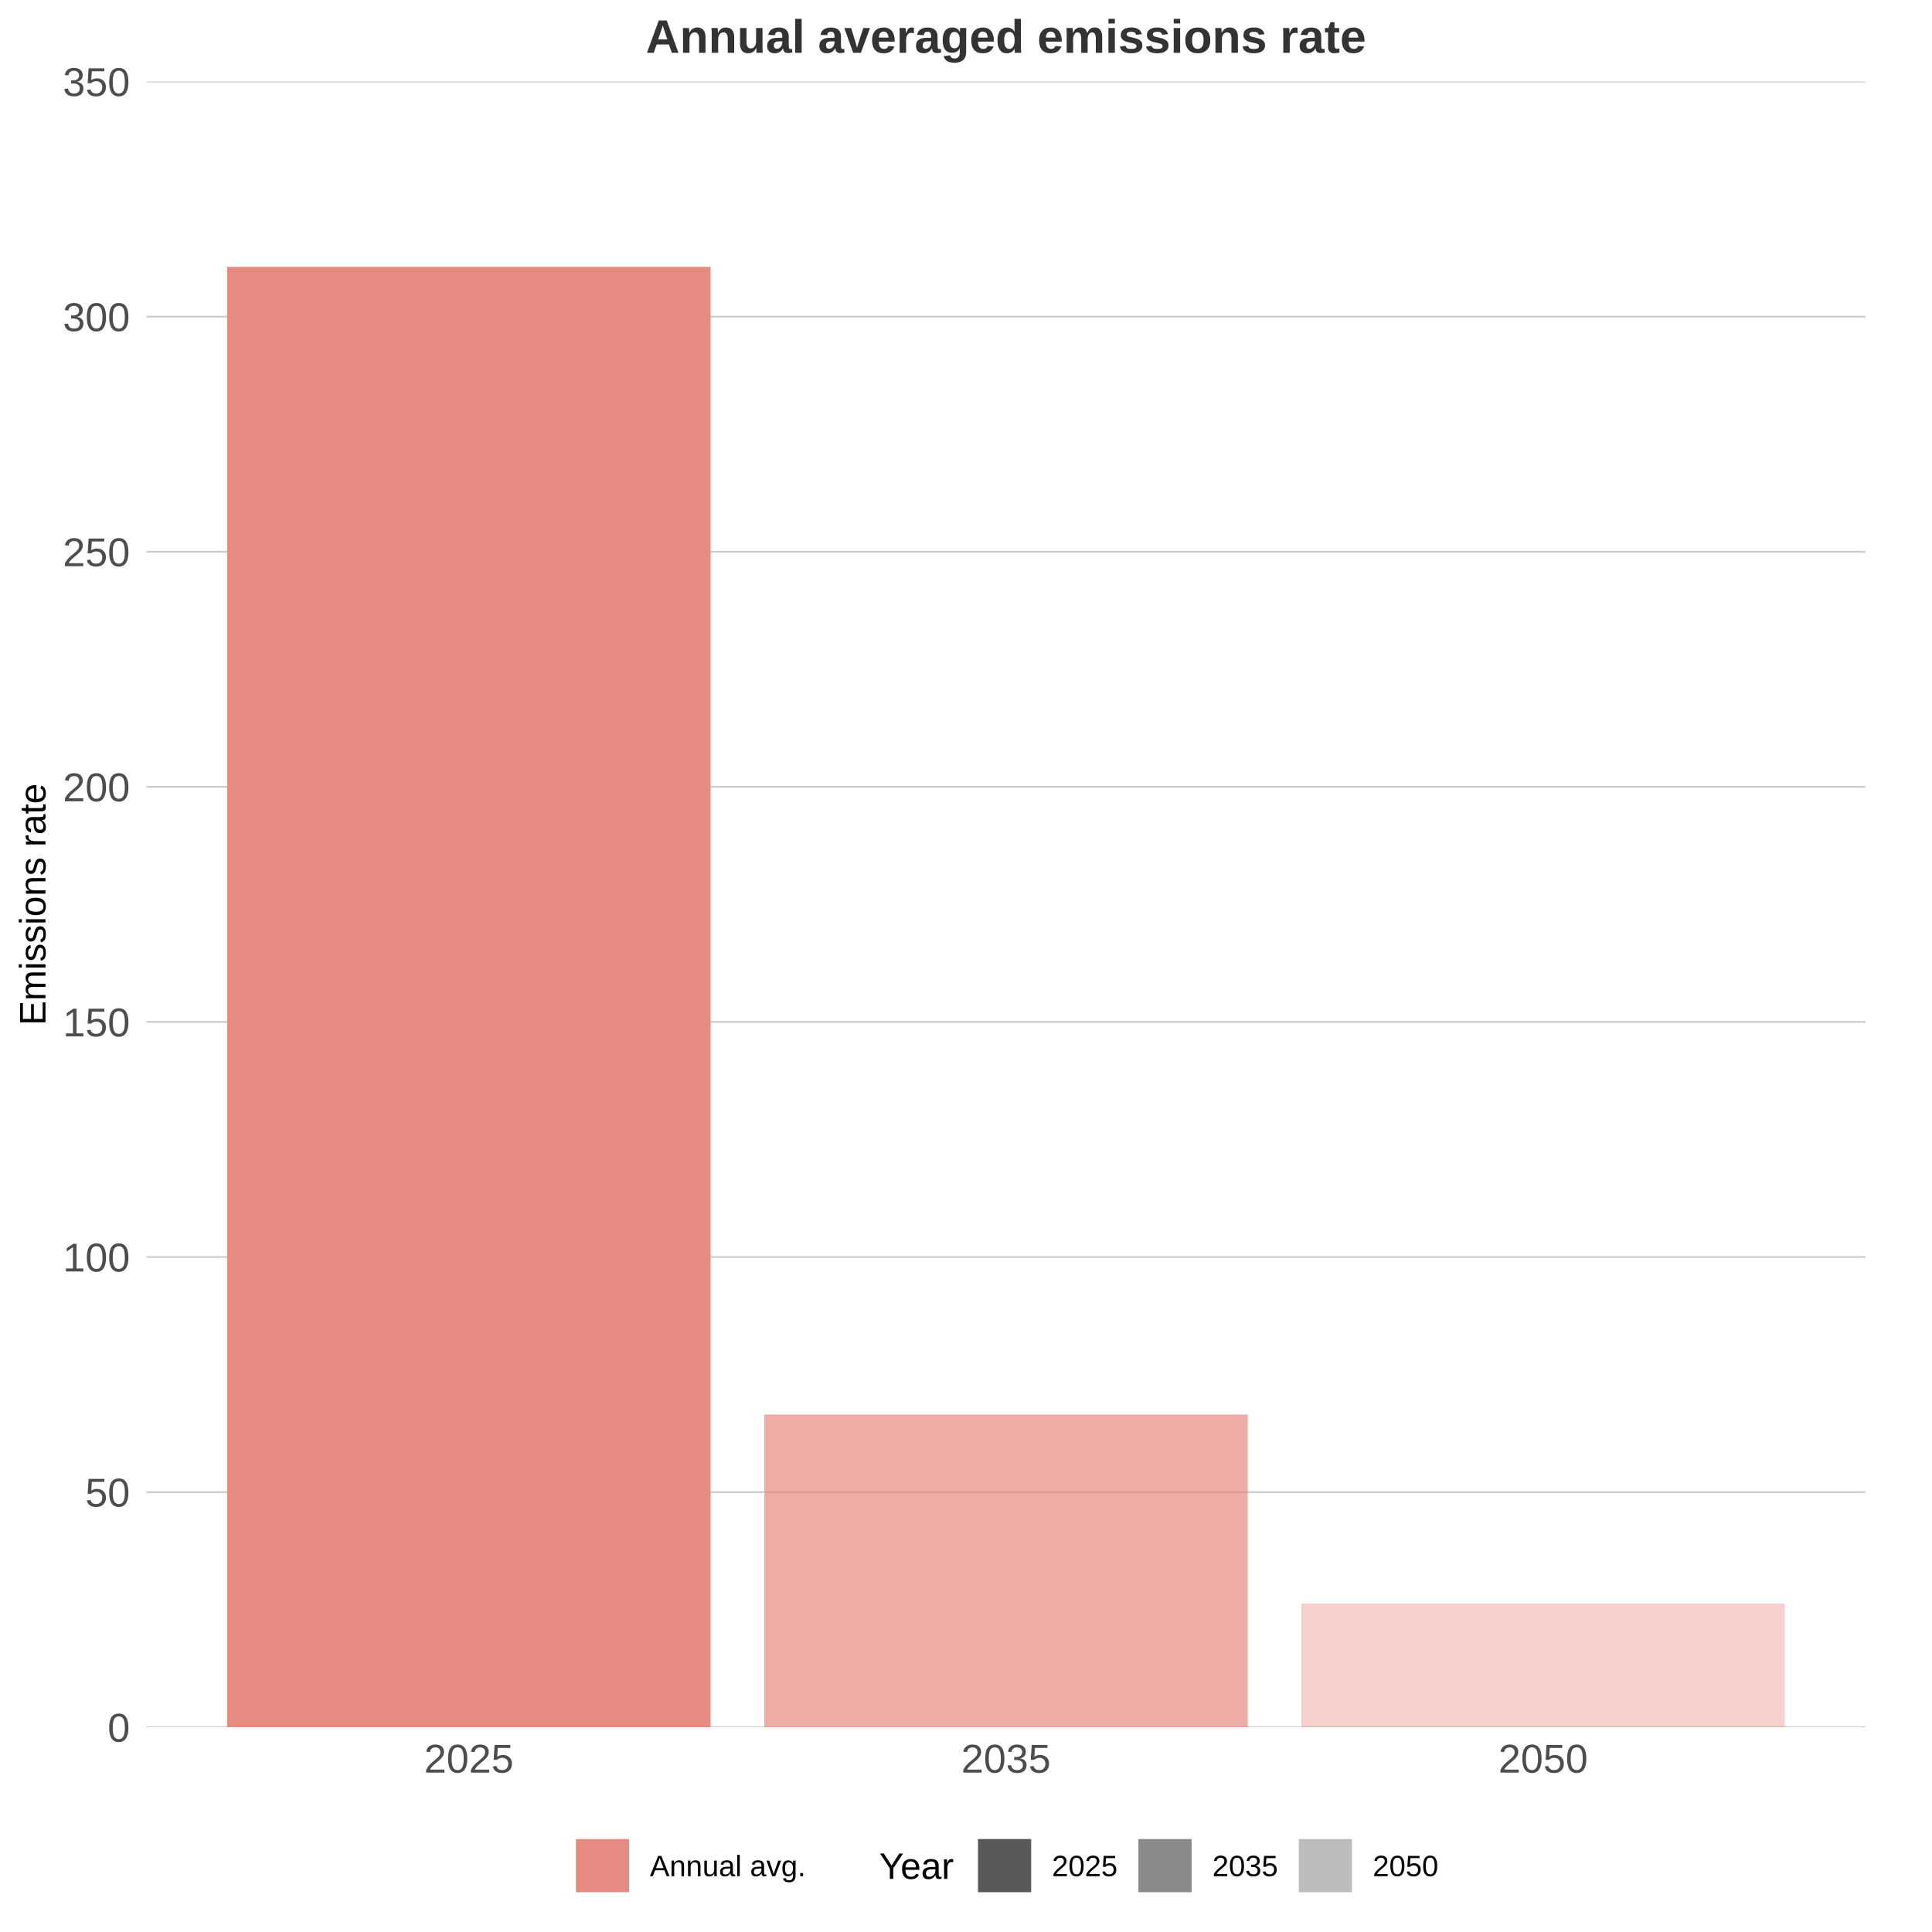
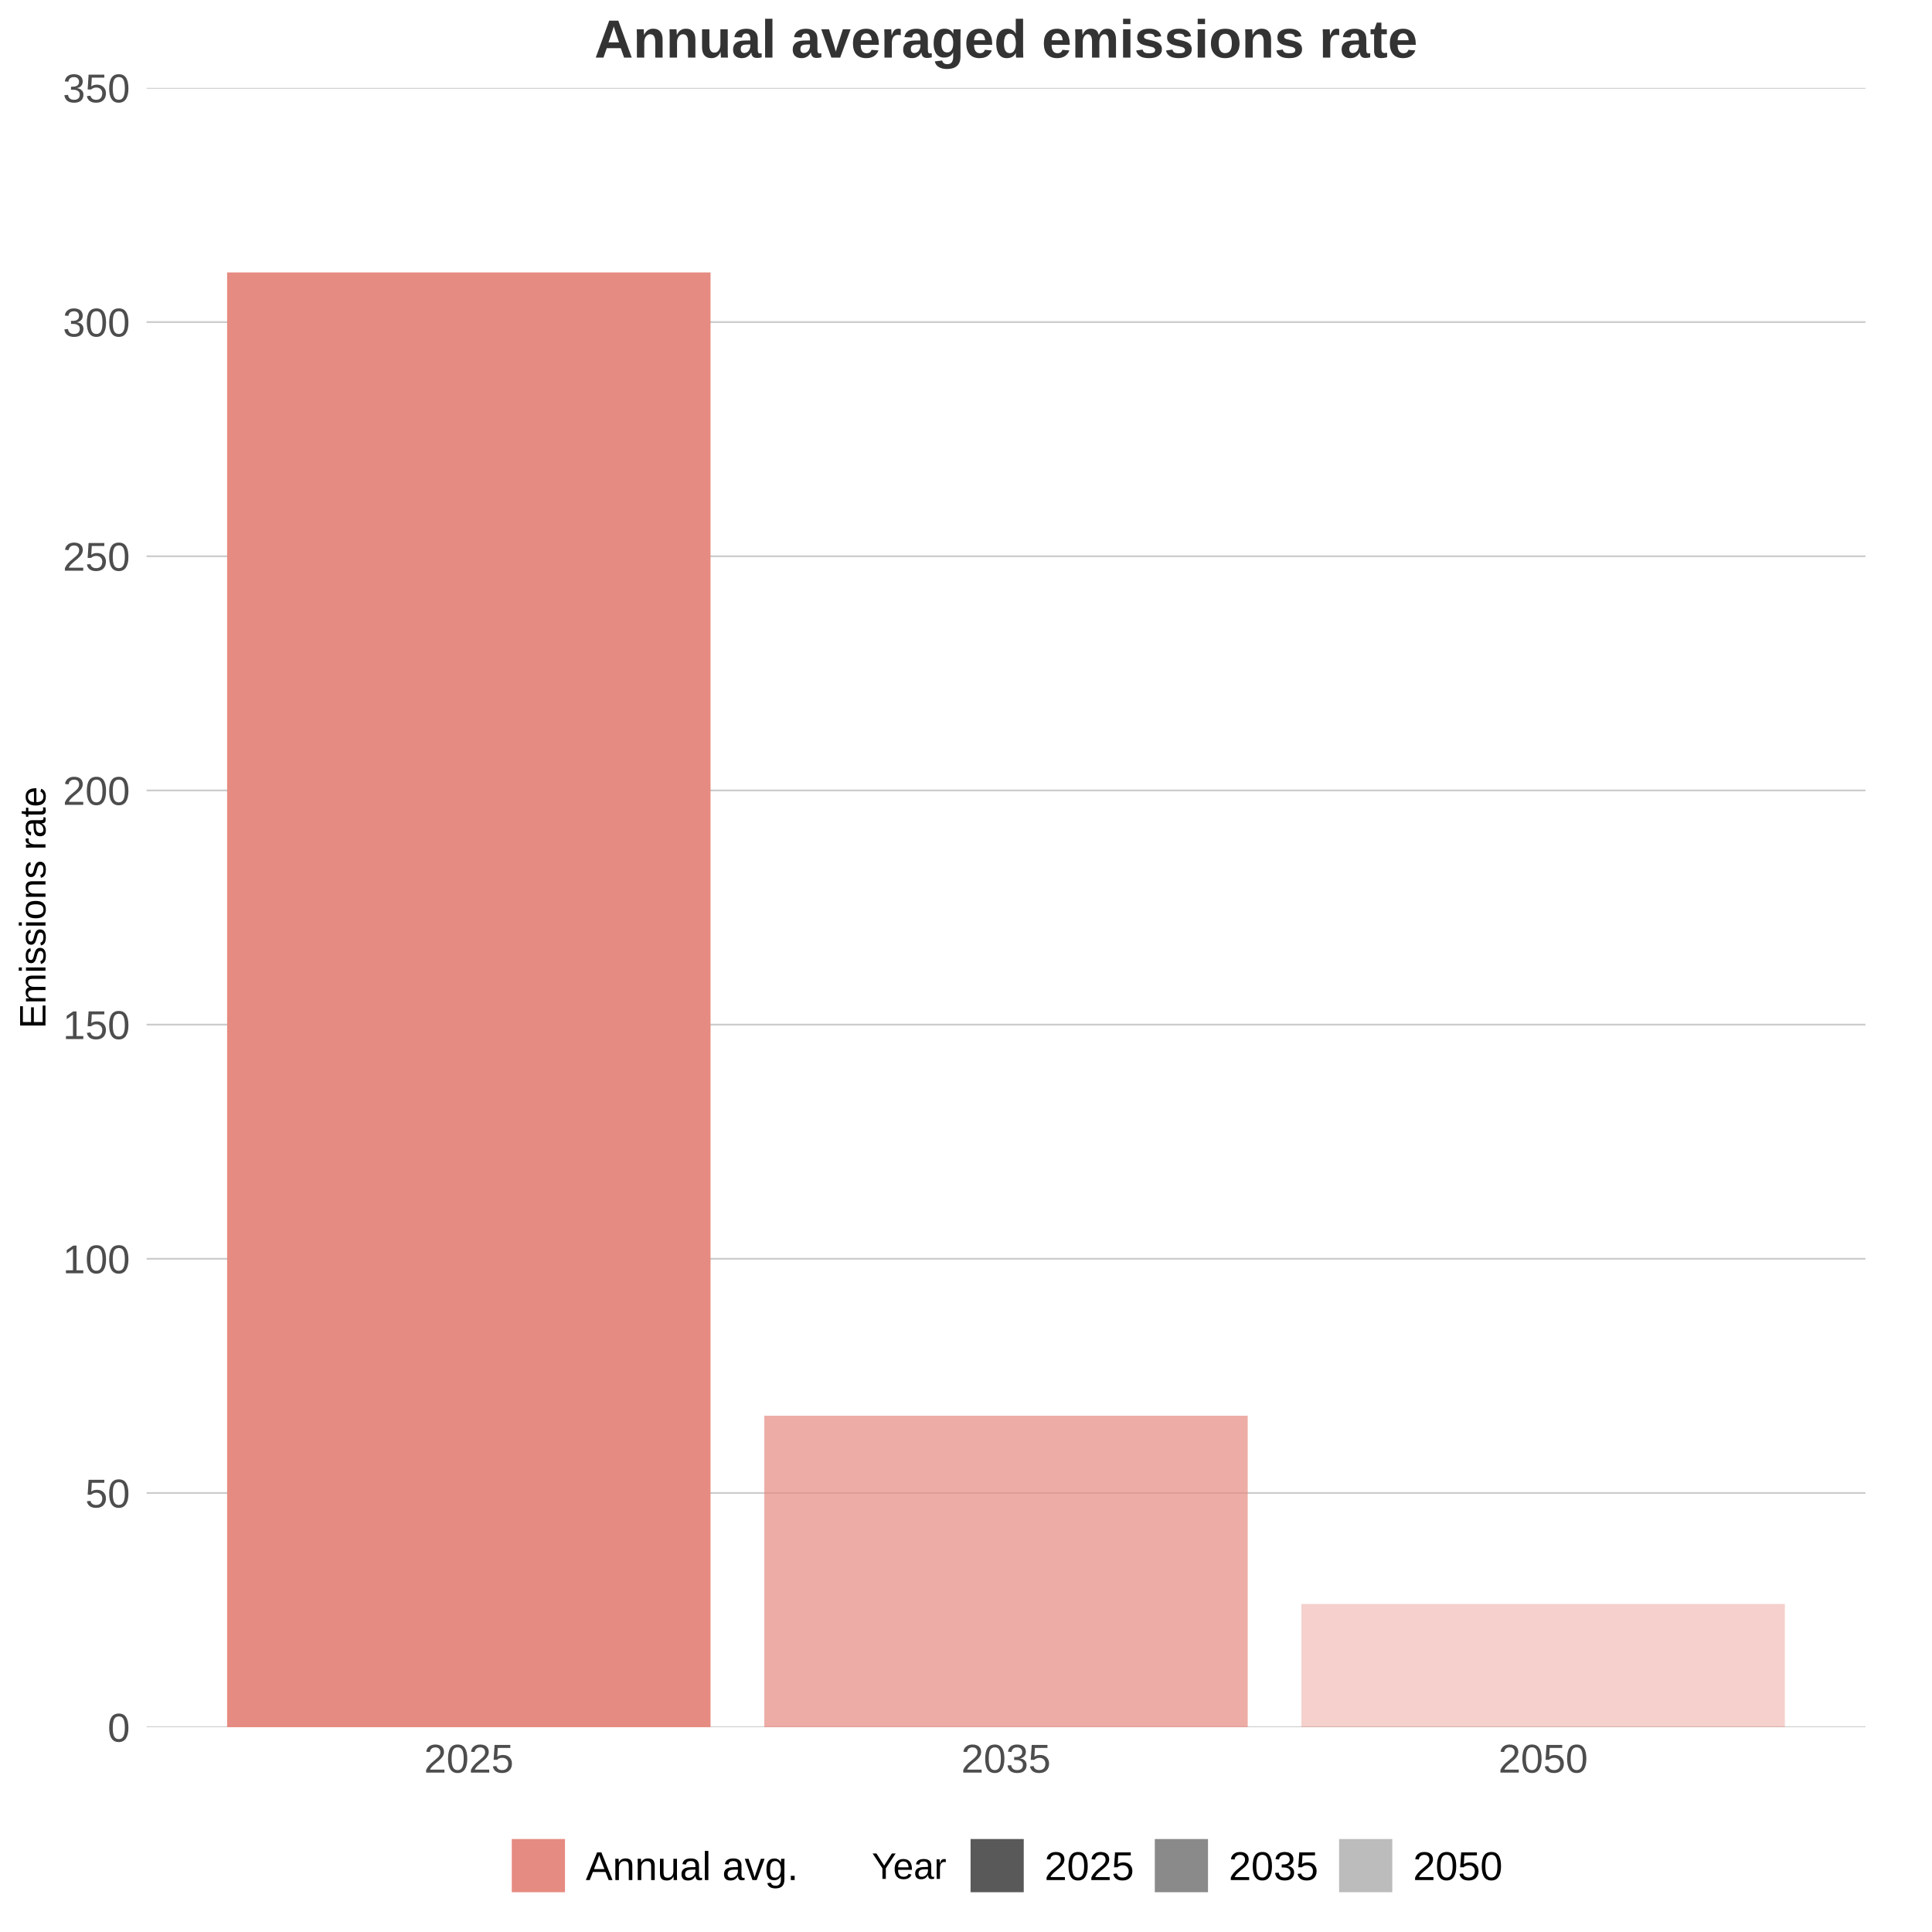
<svg xmlns="http://www.w3.org/2000/svg" class="svglite" width="576.00pt" height="576.00pt" viewBox="0 0 576.00 576.00">
  <defs>
    <style type="text/css">
    .svglite line, .svglite polyline, .svglite polygon, .svglite path, .svglite rect, .svglite circle {
      fill: none;
      stroke: #000000;
      stroke-linecap: round;
      stroke-linejoin: round;
      stroke-miterlimit: 10.00;
    }
    .svglite text {
      white-space: pre;
    }
  </style>
  </defs>
  <rect width="100%" height="100%" style="stroke: none; fill: #FFFFFF;" />
  <defs>
    <clipPath id="cpMC4wMHw1NzYuMDB8MC4wMHw1NzYuMDA=">
      <rect x="0.00" y="0.00" width="576.00" height="576.00" />
    </clipPath>
  </defs>
  <g clip-path="url(#cpMC4wMHw1NzYuMDB8MC4wMHw1NzYuMDA=)">
    <rect x="0.00" y="0.00" width="576.00" height="576.00" style="stroke-width: 1.07; stroke: none; fill: #FFFFFF;" />
  </g>
  <defs>
-     <clipPath id="cpNDMuNjl8NTU2LjE2fDI0LjMyfDUxNC45NA==">
-       <rect x="43.69" y="24.32" width="512.47" height="490.62" />
+     <clipPath id="cpNDMuNjl8NTU2LjE2fDI2LjIwfDUxNC45NA==">
+       <rect x="43.69" y="26.20" width="512.47" height="488.74" />
    </clipPath>
  </defs>
-   <g clip-path="url(#cpNDMuNjl8NTU2LjE2fDI0LjMyfDUxNC45NA==)">
+   <g clip-path="url(#cpNDMuNjl8NTU2LjE2fDI2LjIwfDUxNC45NA==)">
    <polyline points="43.69,514.94 556.16,514.94 " style="stroke-width: 0.53; stroke: #CCCCCC; stroke-linecap: butt;" />
-     <polyline points="43.69,444.85 556.16,444.85 " style="stroke-width: 0.53; stroke: #CCCCCC; stroke-linecap: butt;" />
-     <polyline points="43.69,374.76 556.16,374.76 " style="stroke-width: 0.53; stroke: #CCCCCC; stroke-linecap: butt;" />
-     <polyline points="43.69,304.67 556.16,304.67 " style="stroke-width: 0.53; stroke: #CCCCCC; stroke-linecap: butt;" />
-     <polyline points="43.69,234.58 556.16,234.58 " style="stroke-width: 0.53; stroke: #CCCCCC; stroke-linecap: butt;" />
-     <polyline points="43.69,164.50 556.16,164.50 " style="stroke-width: 0.53; stroke: #CCCCCC; stroke-linecap: butt;" />
-     <polyline points="43.69,94.41 556.16,94.41 " style="stroke-width: 0.53; stroke: #CCCCCC; stroke-linecap: butt;" />
-     <polyline points="43.69,24.32 556.16,24.32 " style="stroke-width: 0.53; stroke: #CCCCCC; stroke-linecap: butt;" />
-     <rect x="67.71" y="79.55" width="144.13" height="435.39" style="stroke-width: 1.07; stroke: none; stroke-linecap: butt; stroke-linejoin: miter; fill: #E68B81;" />
-     <rect x="227.86" y="421.72" width="144.13" height="93.22" style="stroke-width: 1.07; stroke: none; stroke-linecap: butt; stroke-linejoin: miter; fill: #E68B81; fill-opacity: 0.70;" />
-     <rect x="388.00" y="478.07" width="144.13" height="36.87" style="stroke-width: 1.07; stroke: none; stroke-linecap: butt; stroke-linejoin: miter; fill: #E68B81; fill-opacity: 0.40;" />
+     <polyline points="43.69,445.12 556.16,445.12 " style="stroke-width: 0.53; stroke: #CCCCCC; stroke-linecap: butt;" />
+     <polyline points="43.69,375.30 556.16,375.30 " style="stroke-width: 0.53; stroke: #CCCCCC; stroke-linecap: butt;" />
+     <polyline points="43.69,305.48 556.16,305.48 " style="stroke-width: 0.53; stroke: #CCCCCC; stroke-linecap: butt;" />
+     <polyline points="43.69,235.66 556.16,235.66 " style="stroke-width: 0.53; stroke: #CCCCCC; stroke-linecap: butt;" />
+     <polyline points="43.69,165.84 556.16,165.84 " style="stroke-width: 0.53; stroke: #CCCCCC; stroke-linecap: butt;" />
+     <polyline points="43.69,96.02 556.16,96.02 " style="stroke-width: 0.53; stroke: #CCCCCC; stroke-linecap: butt;" />
+     <polyline points="43.69,26.20 556.16,26.20 " style="stroke-width: 0.53; stroke: #CCCCCC; stroke-linecap: butt;" />
+     <rect x="67.71" y="81.22" width="144.13" height="433.73" style="stroke-width: 1.07; stroke: none; stroke-linecap: butt; stroke-linejoin: miter; fill: #E68B81;" />
+     <rect x="227.86" y="422.08" width="144.13" height="92.86" style="stroke-width: 1.07; stroke: none; stroke-linecap: butt; stroke-linejoin: miter; fill: #E68B81; fill-opacity: 0.70;" />
+     <rect x="388.00" y="478.21" width="144.13" height="36.73" style="stroke-width: 1.07; stroke: none; stroke-linecap: butt; stroke-linejoin: miter; fill: #E68B81; fill-opacity: 0.40;" />
  </g>
  <g clip-path="url(#cpMC4wMHw1NzYuMDB8MC4wMHw1NzYuMDA=)">
    <text x="38.76" y="519.25" text-anchor="end" style="font-size: 12.00px;fill: #4D4D4D; font-family: &quot;Arial&quot;;" textLength="6.67px" lengthAdjust="spacingAndGlyphs">0</text>
-     <text x="38.76" y="449.16" text-anchor="end" style="font-size: 12.00px;fill: #4D4D4D; font-family: &quot;Arial&quot;;" textLength="13.35px" lengthAdjust="spacingAndGlyphs">50</text>
-     <text x="38.76" y="379.07" text-anchor="end" style="font-size: 12.00px;fill: #4D4D4D; font-family: &quot;Arial&quot;;" textLength="20.02px" lengthAdjust="spacingAndGlyphs">100</text>
-     <text x="38.76" y="308.98" text-anchor="end" style="font-size: 12.00px;fill: #4D4D4D; font-family: &quot;Arial&quot;;" textLength="20.02px" lengthAdjust="spacingAndGlyphs">150</text>
-     <text x="38.76" y="238.89" text-anchor="end" style="font-size: 12.00px;fill: #4D4D4D; font-family: &quot;Arial&quot;;" textLength="20.02px" lengthAdjust="spacingAndGlyphs">200</text>
-     <text x="38.76" y="168.80" text-anchor="end" style="font-size: 12.00px;fill: #4D4D4D; font-family: &quot;Arial&quot;;" textLength="20.02px" lengthAdjust="spacingAndGlyphs">250</text>
-     <text x="38.76" y="98.71" text-anchor="end" style="font-size: 12.00px;fill: #4D4D4D; font-family: &quot;Arial&quot;;" textLength="20.02px" lengthAdjust="spacingAndGlyphs">300</text>
-     <text x="38.76" y="28.62" text-anchor="end" style="font-size: 12.00px;fill: #4D4D4D; font-family: &quot;Arial&quot;;" textLength="20.02px" lengthAdjust="spacingAndGlyphs">350</text>
+     <text x="38.76" y="449.43" text-anchor="end" style="font-size: 12.00px;fill: #4D4D4D; font-family: &quot;Arial&quot;;" textLength="13.35px" lengthAdjust="spacingAndGlyphs">50</text>
+     <text x="38.76" y="379.61" text-anchor="end" style="font-size: 12.00px;fill: #4D4D4D; font-family: &quot;Arial&quot;;" textLength="20.02px" lengthAdjust="spacingAndGlyphs">100</text>
+     <text x="38.76" y="309.78" text-anchor="end" style="font-size: 12.00px;fill: #4D4D4D; font-family: &quot;Arial&quot;;" textLength="20.02px" lengthAdjust="spacingAndGlyphs">150</text>
+     <text x="38.76" y="239.96" text-anchor="end" style="font-size: 12.00px;fill: #4D4D4D; font-family: &quot;Arial&quot;;" textLength="20.02px" lengthAdjust="spacingAndGlyphs">200</text>
+     <text x="38.76" y="170.14" text-anchor="end" style="font-size: 12.00px;fill: #4D4D4D; font-family: &quot;Arial&quot;;" textLength="20.02px" lengthAdjust="spacingAndGlyphs">250</text>
+     <text x="38.76" y="100.32" text-anchor="end" style="font-size: 12.00px;fill: #4D4D4D; font-family: &quot;Arial&quot;;" textLength="20.02px" lengthAdjust="spacingAndGlyphs">300</text>
+     <text x="38.76" y="30.50" text-anchor="end" style="font-size: 12.00px;fill: #4D4D4D; font-family: &quot;Arial&quot;;" textLength="20.02px" lengthAdjust="spacingAndGlyphs">350</text>
    <text x="139.78" y="528.48" text-anchor="middle" style="font-size: 12.00px;fill: #4D4D4D; font-family: &quot;Arial&quot;;" textLength="26.70px" lengthAdjust="spacingAndGlyphs">2025</text>
    <text x="299.92" y="528.48" text-anchor="middle" style="font-size: 12.00px;fill: #4D4D4D; font-family: &quot;Arial&quot;;" textLength="26.70px" lengthAdjust="spacingAndGlyphs">2035</text>
    <text x="460.07" y="528.48" text-anchor="middle" style="font-size: 12.00px;fill: #4D4D4D; font-family: &quot;Arial&quot;;" textLength="26.70px" lengthAdjust="spacingAndGlyphs">2050</text>
-     <text transform="translate(13.56,269.63) rotate(-90)" text-anchor="middle" style="font-size: 11.00px; font-family: &quot;Arial&quot;;" textLength="72.14px" lengthAdjust="spacingAndGlyphs">Emissions rate</text>
-     <rect x="171.70" y="548.28" width="15.86" height="15.86" style="stroke-width: 1.07; stroke: none; stroke-linecap: butt; stroke-linejoin: miter; fill: #E68B81;" />
-     <text x="193.75" y="559.36" style="font-size: 8.80px; font-family: &quot;Arial&quot;;" textLength="46.48px" lengthAdjust="spacingAndGlyphs">Annual avg.</text>
-     <text x="262.14" y="560.16" style="font-size: 11.00px; font-family: &quot;Arial&quot;;" textLength="23.24px" lengthAdjust="spacingAndGlyphs">Year</text>
-     <rect x="291.57" y="548.28" width="15.86" height="15.86" style="stroke-width: 1.07; stroke: none; stroke-linecap: butt; stroke-linejoin: miter; fill: #595959;" />
-     <rect x="339.40" y="548.28" width="15.86" height="15.86" style="stroke-width: 1.07; stroke: none; stroke-linecap: butt; stroke-linejoin: miter; fill: #595959; fill-opacity: 0.70;" />
-     <rect x="387.22" y="548.28" width="15.86" height="15.86" style="stroke-width: 1.07; stroke: none; stroke-linecap: butt; stroke-linejoin: miter; fill: #595959; fill-opacity: 0.40;" />
-     <text x="313.62" y="559.36" style="font-size: 8.80px; font-family: &quot;Arial&quot;;" textLength="19.58px" lengthAdjust="spacingAndGlyphs">2025</text>
-     <text x="361.45" y="559.36" style="font-size: 8.80px; font-family: &quot;Arial&quot;;" textLength="19.58px" lengthAdjust="spacingAndGlyphs">2035</text>
-     <text x="409.27" y="559.36" style="font-size: 8.80px; font-family: &quot;Arial&quot;;" textLength="19.58px" lengthAdjust="spacingAndGlyphs">2050</text>
-     <text x="299.92" y="15.74" text-anchor="middle" style="font-size: 14.00px; font-weight: bold;fill: #333333; font-family: &quot;Arial&quot;;" textLength="214.67px" lengthAdjust="spacingAndGlyphs">Annual averaged emissions rate</text>
+     <text transform="translate(13.56,270.57) rotate(-90)" text-anchor="middle" style="font-size: 11.00px; font-family: &quot;Arial&quot;;" textLength="72.14px" lengthAdjust="spacingAndGlyphs">Emissions rate</text>
+     <rect x="152.58" y="548.28" width="15.86" height="15.86" style="stroke-width: 1.07; stroke: none; stroke-linecap: butt; stroke-linejoin: miter; fill: #E68B81;" />
+     <text x="174.63" y="560.52" style="font-size: 12.00px; font-family: &quot;Arial&quot;;" textLength="63.38px" lengthAdjust="spacingAndGlyphs">Annual avg.</text>
+     <text x="259.93" y="560.16" style="font-size: 11.00px; font-family: &quot;Arial&quot;;" textLength="23.24px" lengthAdjust="spacingAndGlyphs">Year</text>
+     <rect x="289.36" y="548.28" width="15.86" height="15.86" style="stroke-width: 1.07; stroke: none; stroke-linecap: butt; stroke-linejoin: miter; fill: #595959;" />
+     <rect x="344.29" y="548.28" width="15.86" height="15.86" style="stroke-width: 1.07; stroke: none; stroke-linecap: butt; stroke-linejoin: miter; fill: #595959; fill-opacity: 0.70;" />
+     <rect x="399.23" y="548.28" width="15.86" height="15.86" style="stroke-width: 1.07; stroke: none; stroke-linecap: butt; stroke-linejoin: miter; fill: #595959; fill-opacity: 0.40;" />
+     <text x="311.41" y="560.52" style="font-size: 12.00px; font-family: &quot;Arial&quot;;" textLength="26.70px" lengthAdjust="spacingAndGlyphs">2025</text>
+     <text x="366.34" y="560.52" style="font-size: 12.00px; font-family: &quot;Arial&quot;;" textLength="26.70px" lengthAdjust="spacingAndGlyphs">2035</text>
+     <text x="421.28" y="560.52" style="font-size: 12.00px; font-family: &quot;Arial&quot;;" textLength="26.70px" lengthAdjust="spacingAndGlyphs">2050</text>
+     <text x="299.92" y="17.18" text-anchor="middle" style="font-size: 16.00px; font-weight: bold;fill: #333333; font-family: &quot;Arial&quot;;" textLength="245.40px" lengthAdjust="spacingAndGlyphs">Annual averaged emissions rate</text>
  </g>
</svg>
